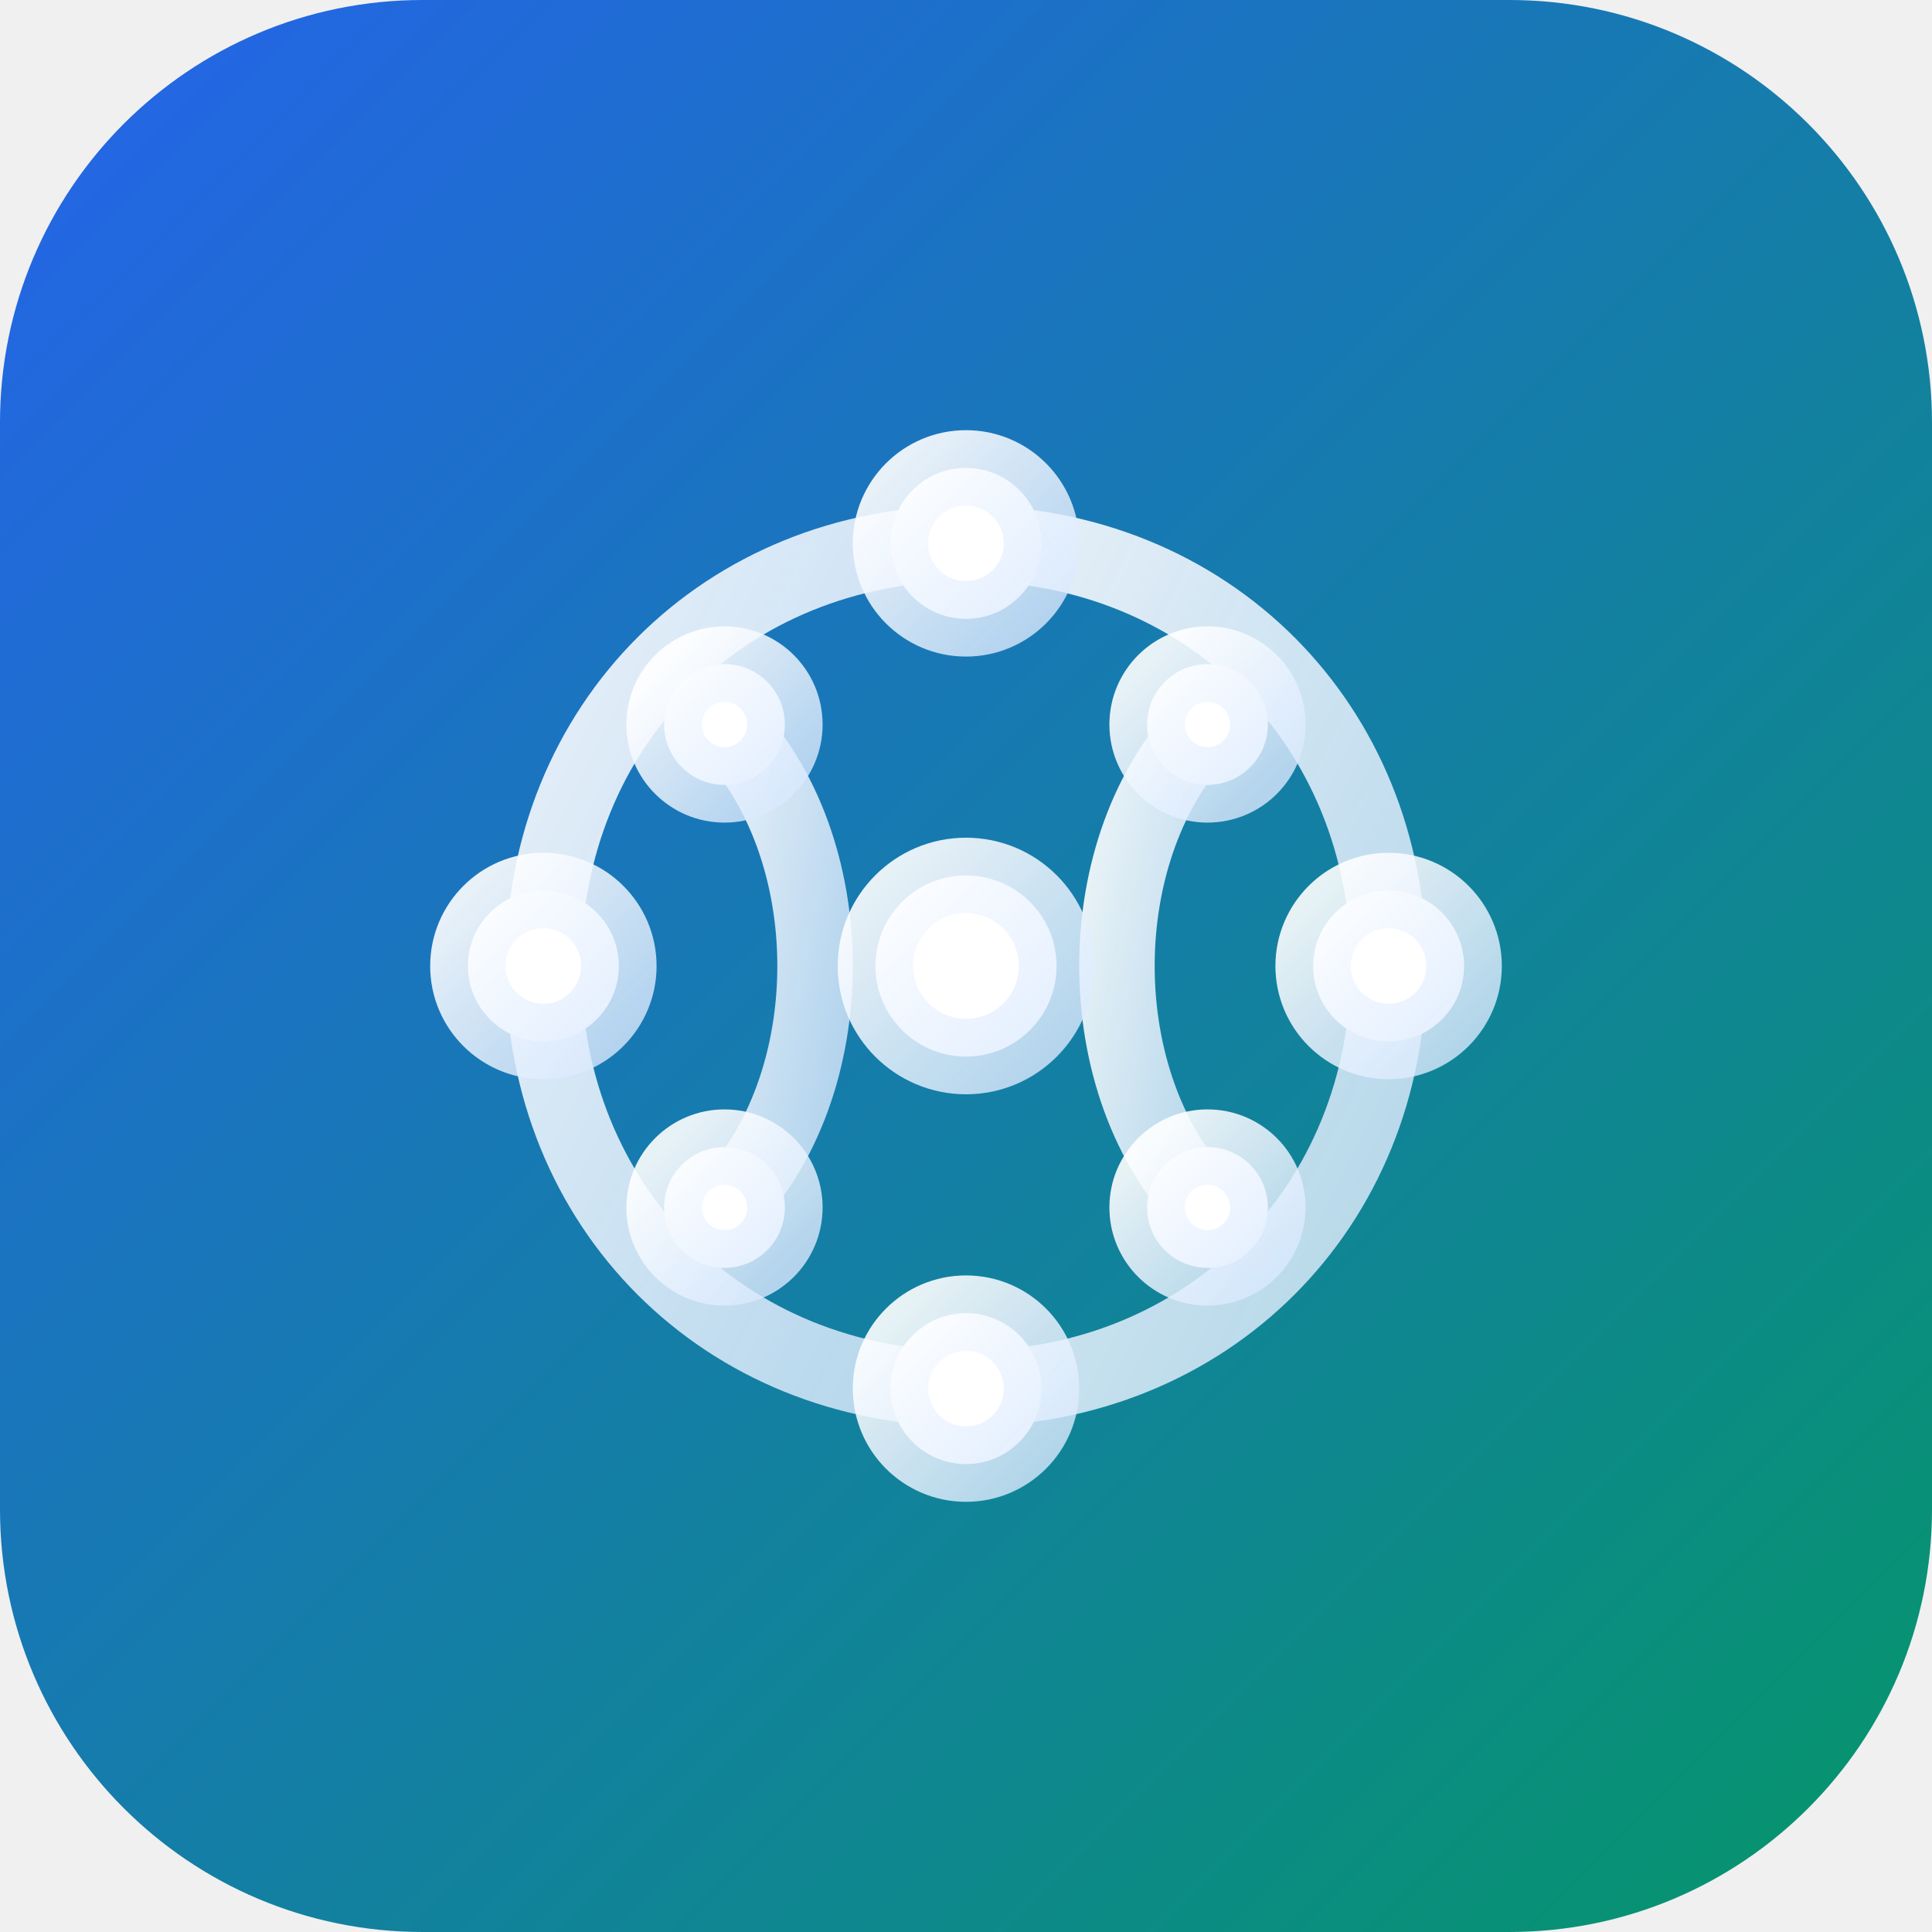
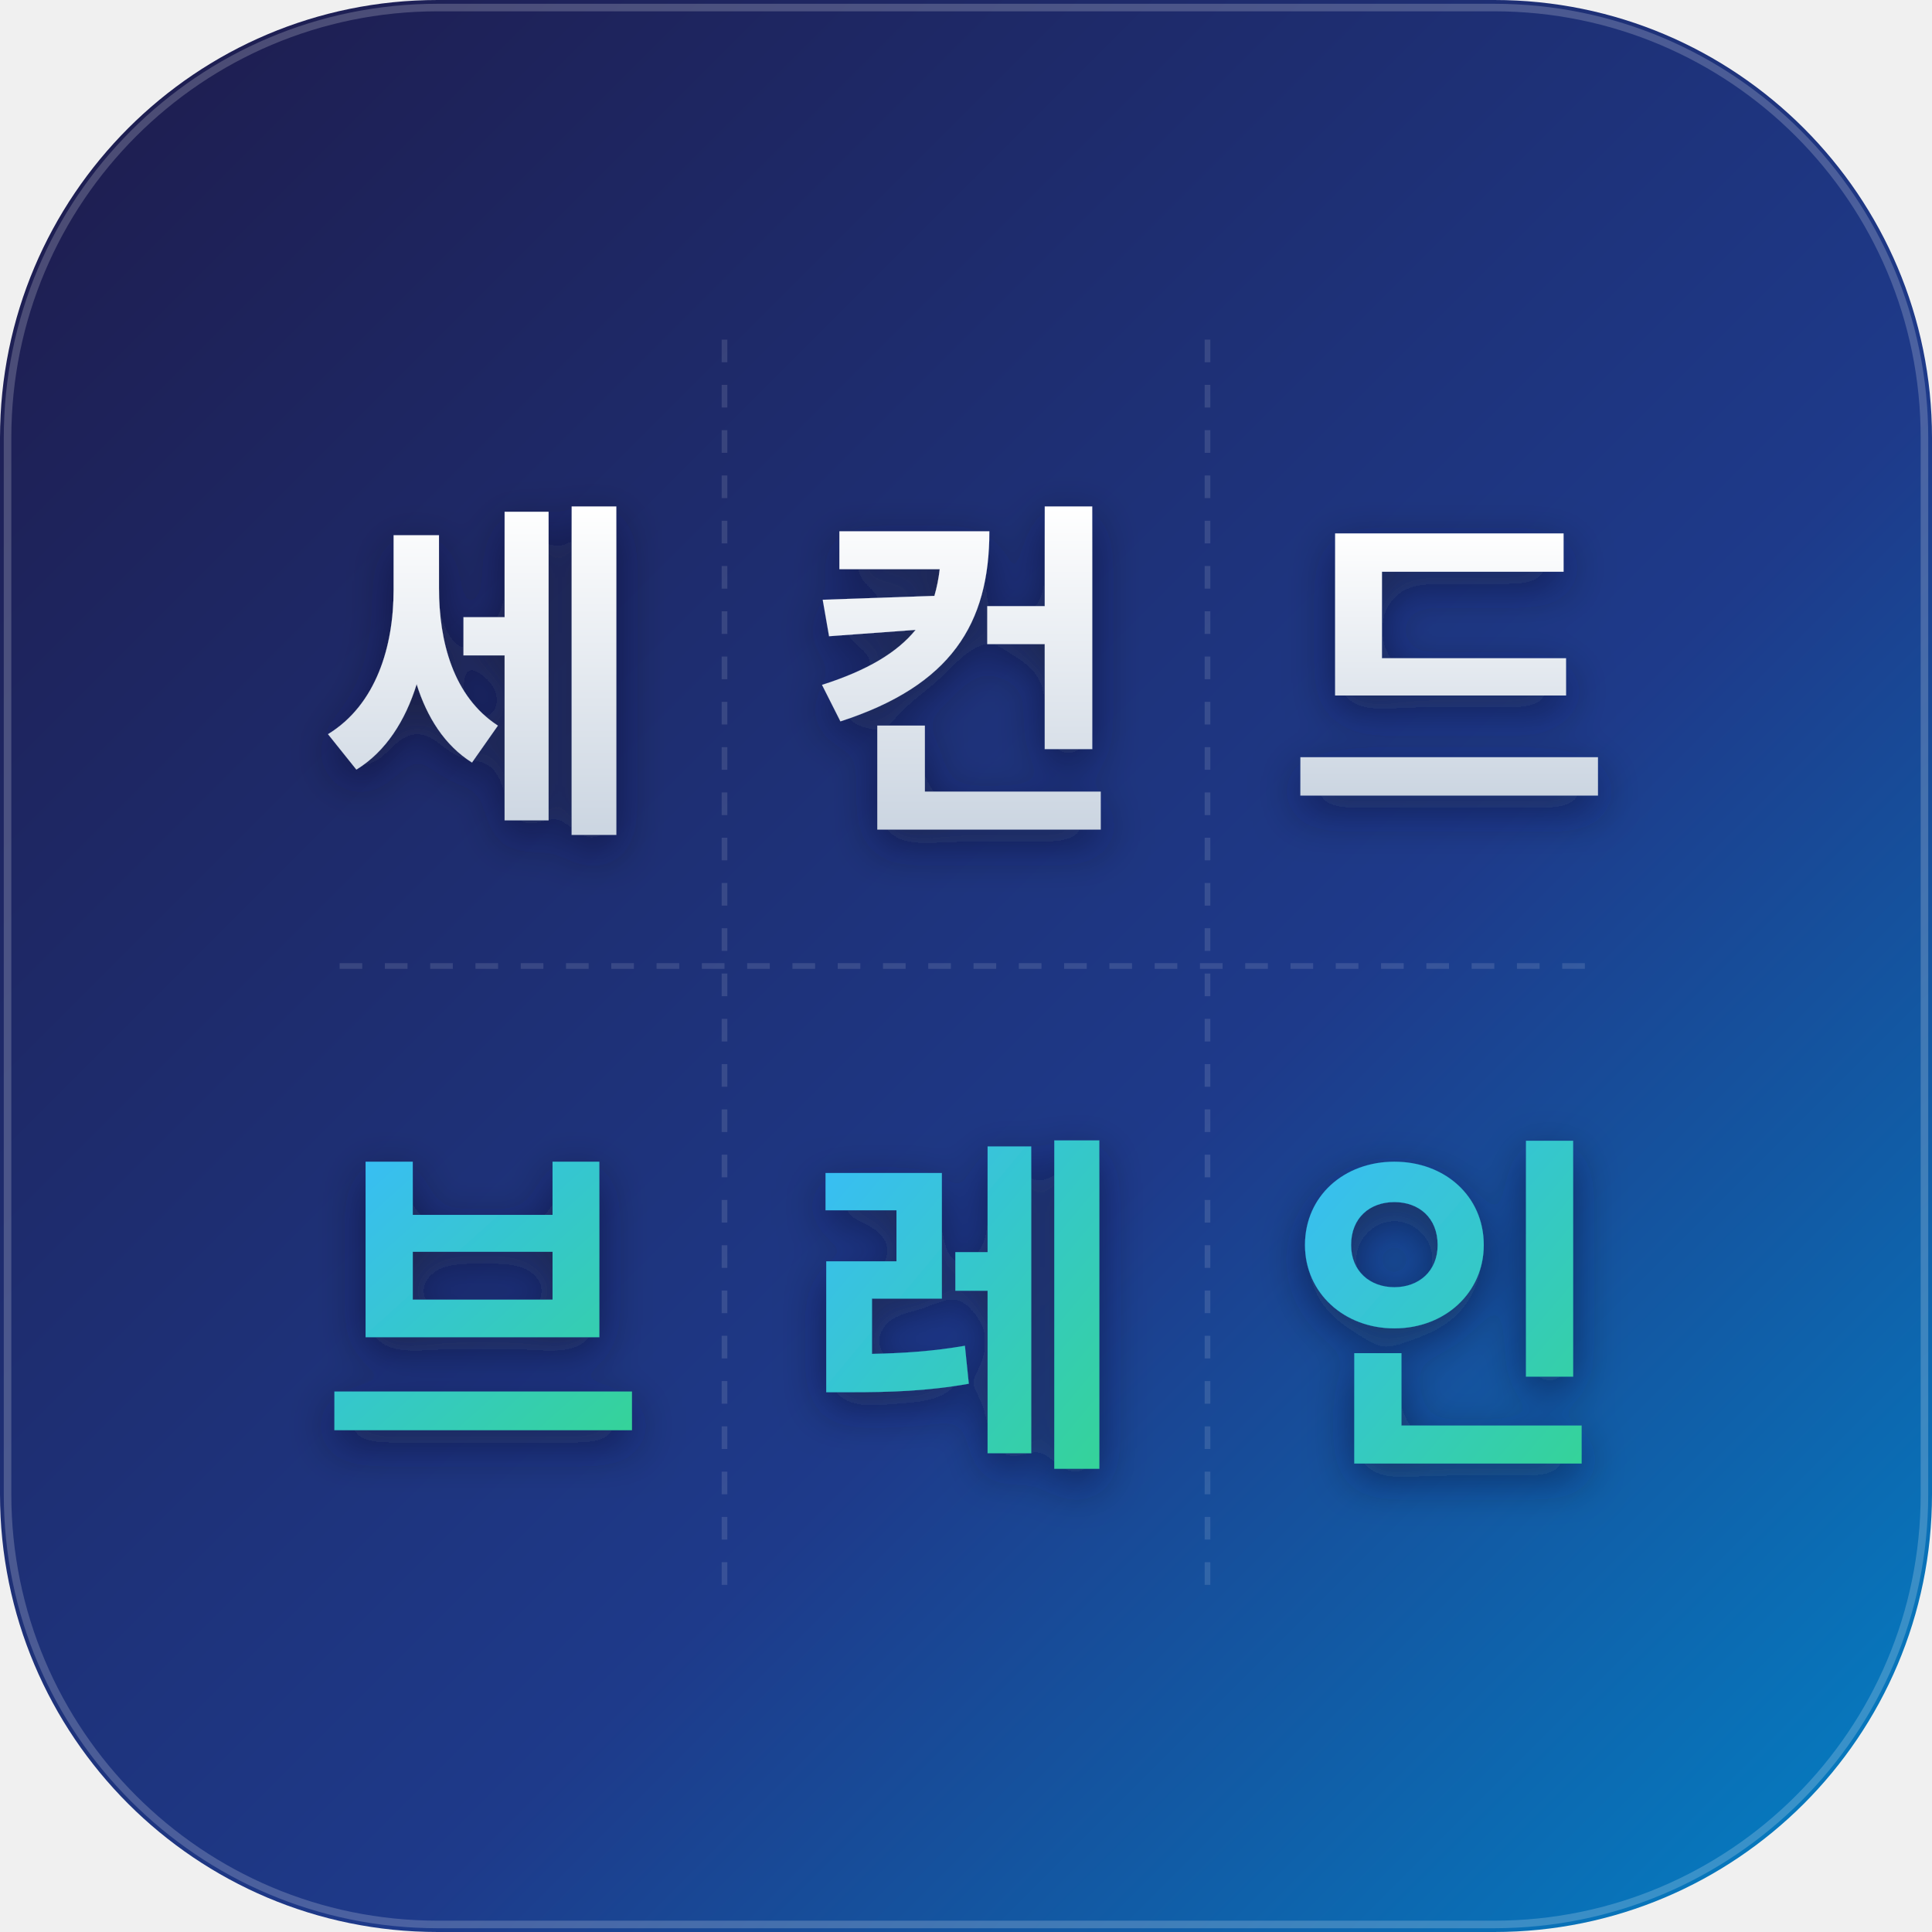
- <svg xmlns="http://www.w3.org/2000/svg" viewBox="0 0 64 64" fill="none">
+ <svg xmlns="http://www.w3.org/2000/svg" viewBox="0 0 512 512" width="512" height="512">
  <defs>
    <linearGradient id="bgGrad" x1="0%" y1="0%" x2="100%" y2="100%">
-       <stop offset="0%" stop-color="#2563eb" />
-       <stop offset="100%" stop-color="#059669" />
+       <stop offset="0%" stop-color="#1E1B4B" />
+       <stop offset="60%" stop-color="#1E3A8A" />
+       <stop offset="100%" stop-color="#0284C7" />
    </linearGradient>
-     <linearGradient id="glowGrad" x1="0%" y1="0%" x2="100%" y2="100%">
-       <stop offset="0%" stop-color="#ffffff" stop-opacity="0.9" />
-       <stop offset="100%" stop-color="#dbeafe" stop-opacity="0.8" />
+     <linearGradient id="row1Grad" x1="0%" y1="0%" x2="0%" y2="100%">
+       <stop offset="0%" stop-color="#FFFFFF" />
+       <stop offset="100%" stop-color="#CBD5E1" />
    </linearGradient>
+     <linearGradient id="row2Grad" x1="0%" y1="0%" x2="100%" y2="100%">
+       <stop offset="0%" stop-color="#38BDF8" />
+       <stop offset="100%" stop-color="#34D399" />
+     </linearGradient>
+     <filter id="shadowEffect" x="-10%" y="-10%" width="120%" height="120%">
+       <feDropShadow dx="0" dy="4" stdDeviation="6" flood-color="#0F172A" flood-opacity="0.5" />
+     </filter>
  </defs>
-   <rect width="64" height="64" rx="14" fill="url(#bgGrad)" />
-   <g transform="translate(8, 8)" stroke="url(#glowGrad)" stroke-width="2.5" stroke-linecap="round" stroke-linejoin="round">
-     <path d="M24 10 C16 10, 10 16, 10 24 C10 32, 16 38, 24 38" />
-     <path d="M16 16 C20 20, 20 28, 16 32" />
-     <path d="M24 10 C32 10, 38 16, 38 24 C38 32, 32 38, 24 38" />
-     <path d="M32 16 C28 20, 28 28, 32 32" />
-     <line x1="24" y1="12" x2="24" y2="36" />
-     <line x1="12" y1="24" x2="36" y2="24" />
-     <circle cx="24" cy="10" r="2.5" fill="#ffffff" />
-     <circle cx="24" cy="24" r="3" fill="#ffffff" />
-     <circle cx="24" cy="38" r="2.5" fill="#ffffff" />
-     <circle cx="10" cy="24" r="2.5" fill="#ffffff" />
-     <circle cx="38" cy="24" r="2.5" fill="#ffffff" />
-     <circle cx="16" cy="16" r="2" fill="#ffffff" />
-     <circle cx="32" cy="16" r="2" fill="#ffffff" />
-     <circle cx="16" cy="32" r="2" fill="#ffffff" />
-     <circle cx="32" cy="32" r="2" fill="#ffffff" />
+   <rect width="512" height="512" rx="116" fill="url(#bgGrad)" />
+   <rect width="508" height="508" x="2" y="2" rx="114" fill="none" stroke="#FFFFFF" stroke-opacity="0.2" stroke-width="2" />
+   <g stroke="#FFFFFF" stroke-opacity="0.12" stroke-width="1.5">
+     <line x1="192" y1="90" x2="192" y2="422" stroke-dasharray="6 6" />
+     <line x1="320" y1="90" x2="320" y2="422" stroke-dasharray="6 6" />
+     <line x1="90" y1="256" x2="422" y2="256" stroke-dasharray="6 6" />
+   </g>
+   <g font-family="'Pretendard', 'Apple SD Gothic Neo', 'Malgun Gothic', '맑은 고딕', sans-serif" font-weight="900" text-anchor="middle" dominant-baseline="central" filter="url(#shadowEffect)">
+     <text x="128" y="172" font-size="94" fill="url(#row1Grad)" letter-spacing="-2">세</text>
+     <text x="256" y="172" font-size="94" fill="url(#row1Grad)" letter-spacing="-2">컨</text>
+     <text x="384" y="172" font-size="94" fill="url(#row1Grad)" letter-spacing="-2">드</text>
+     <text x="128" y="340" font-size="94" fill="url(#row2Grad)" letter-spacing="-2">브</text>
+     <text x="256" y="340" font-size="94" fill="url(#row2Grad)" letter-spacing="-2">레</text>
+     <text x="384" y="340" font-size="94" fill="url(#row2Grad)" letter-spacing="-2">인</text>
  </g>
</svg>
